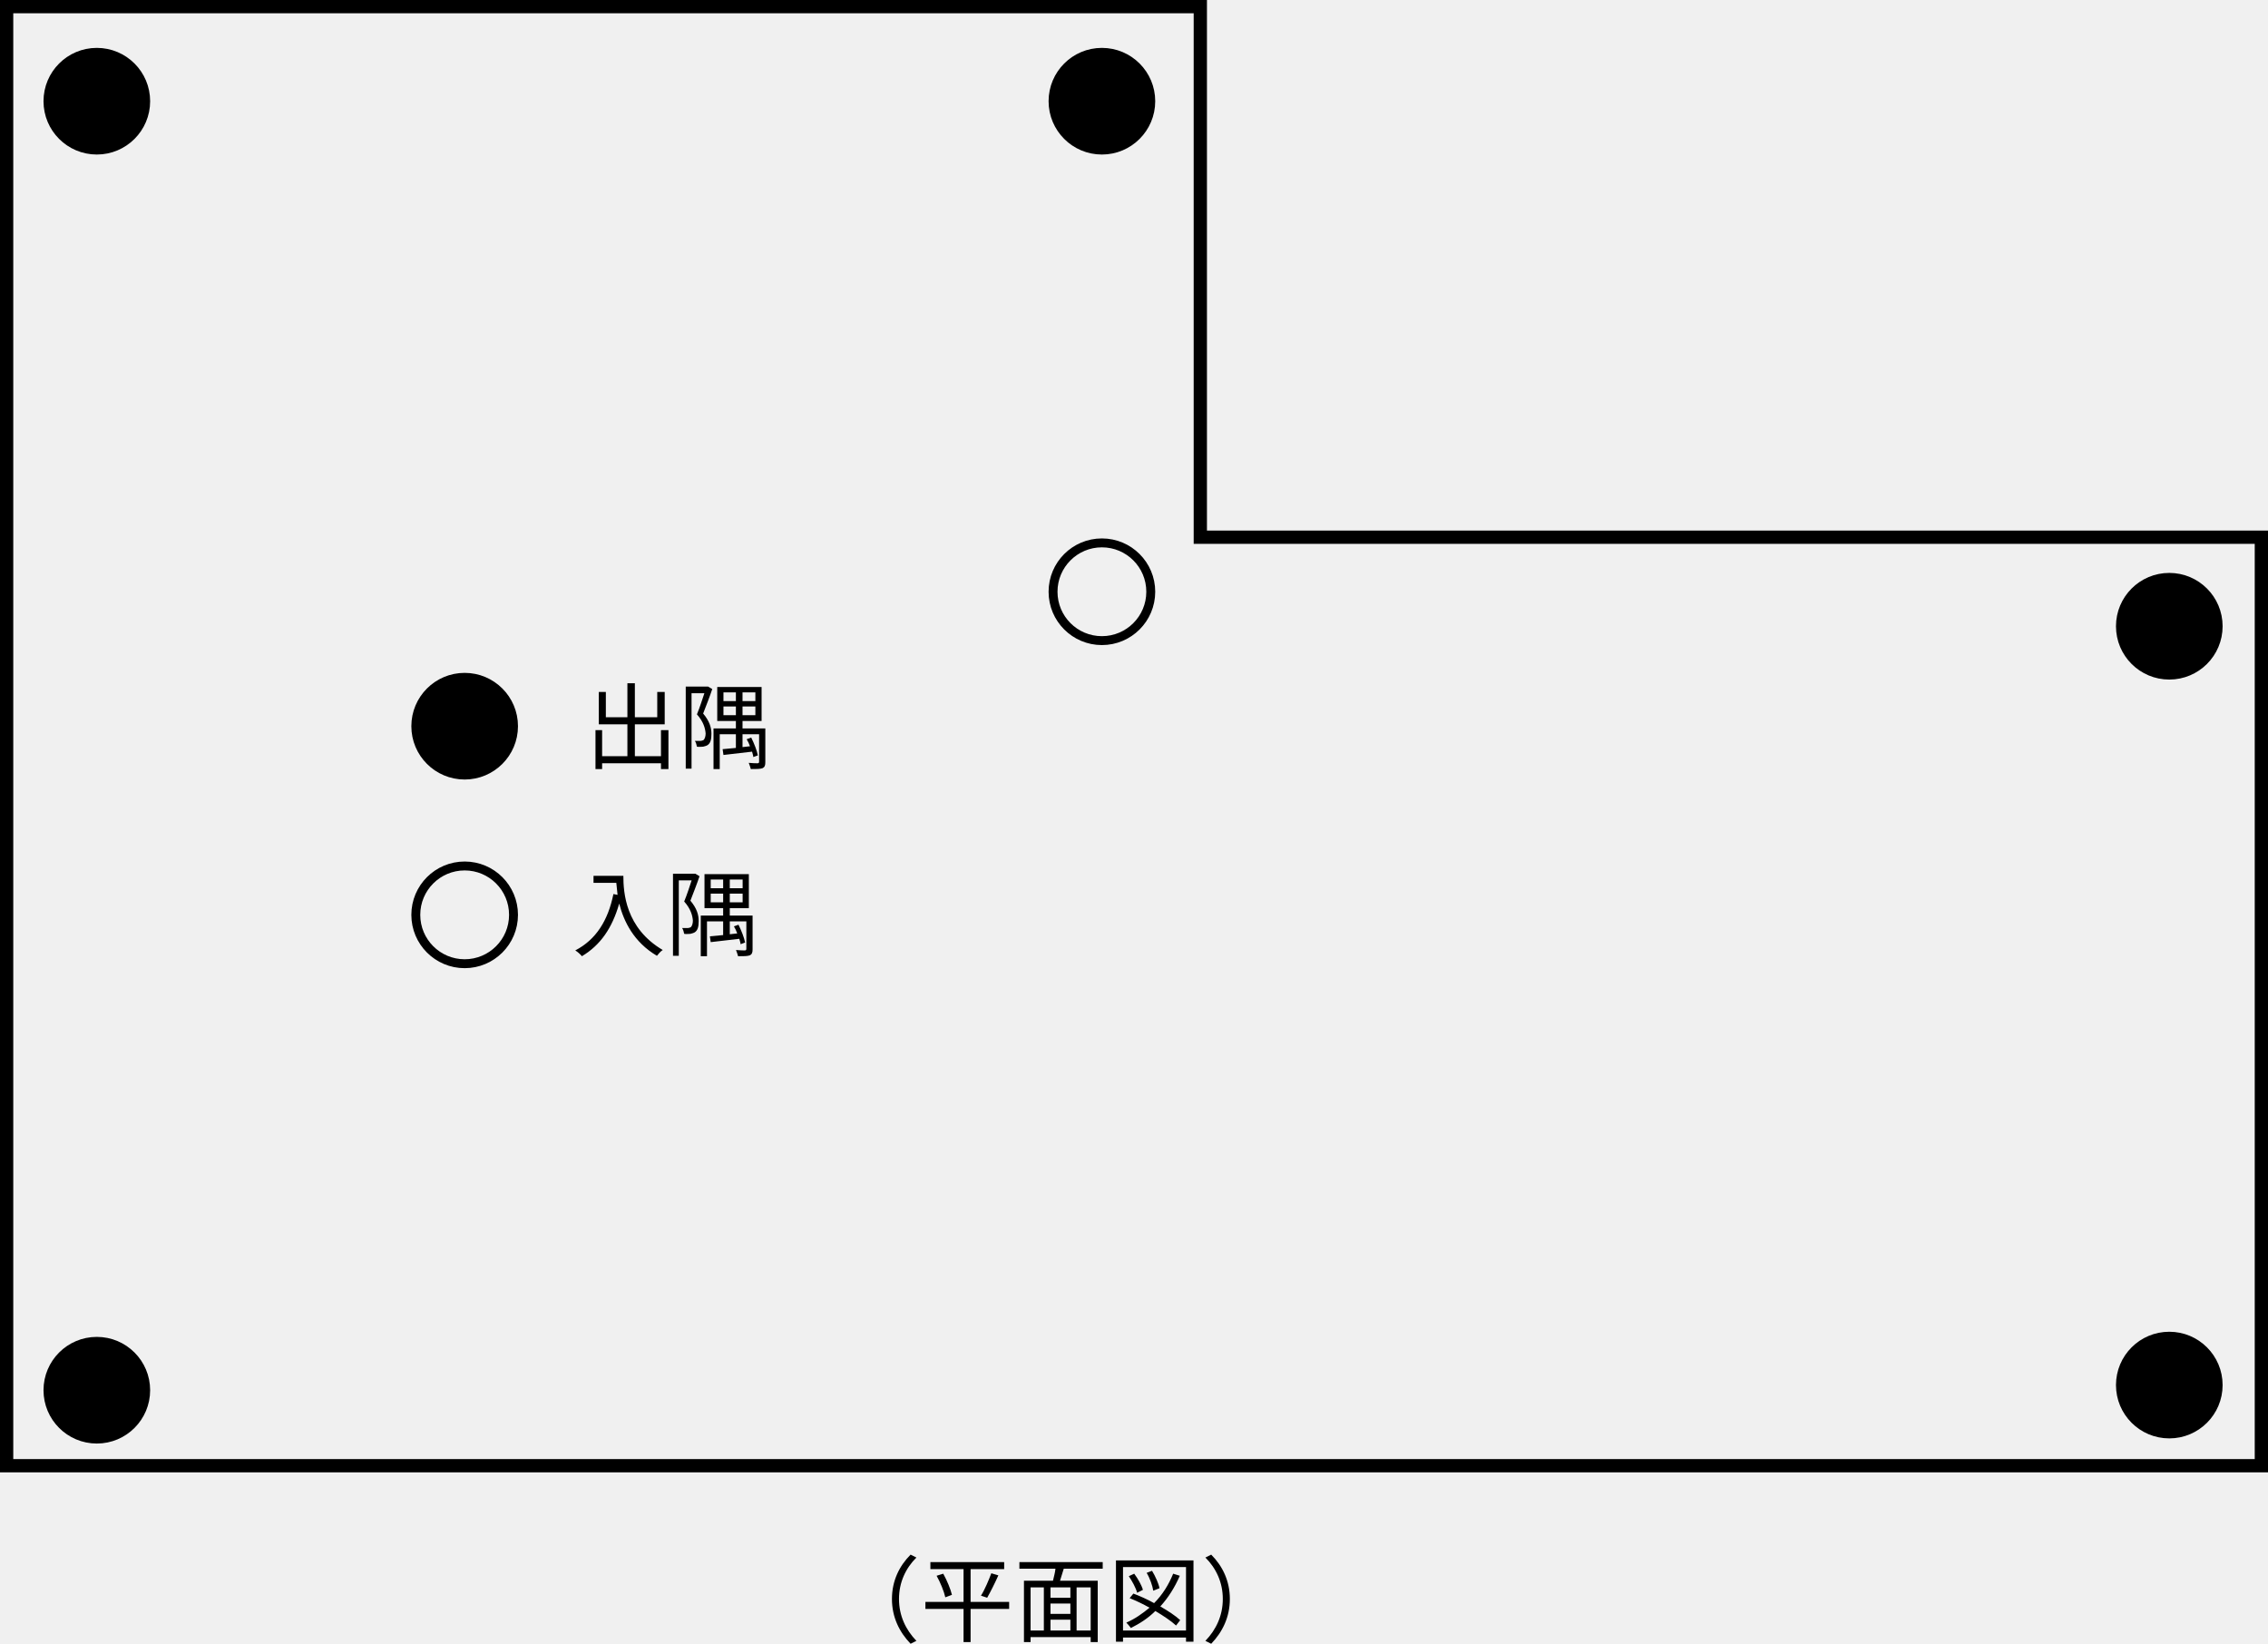
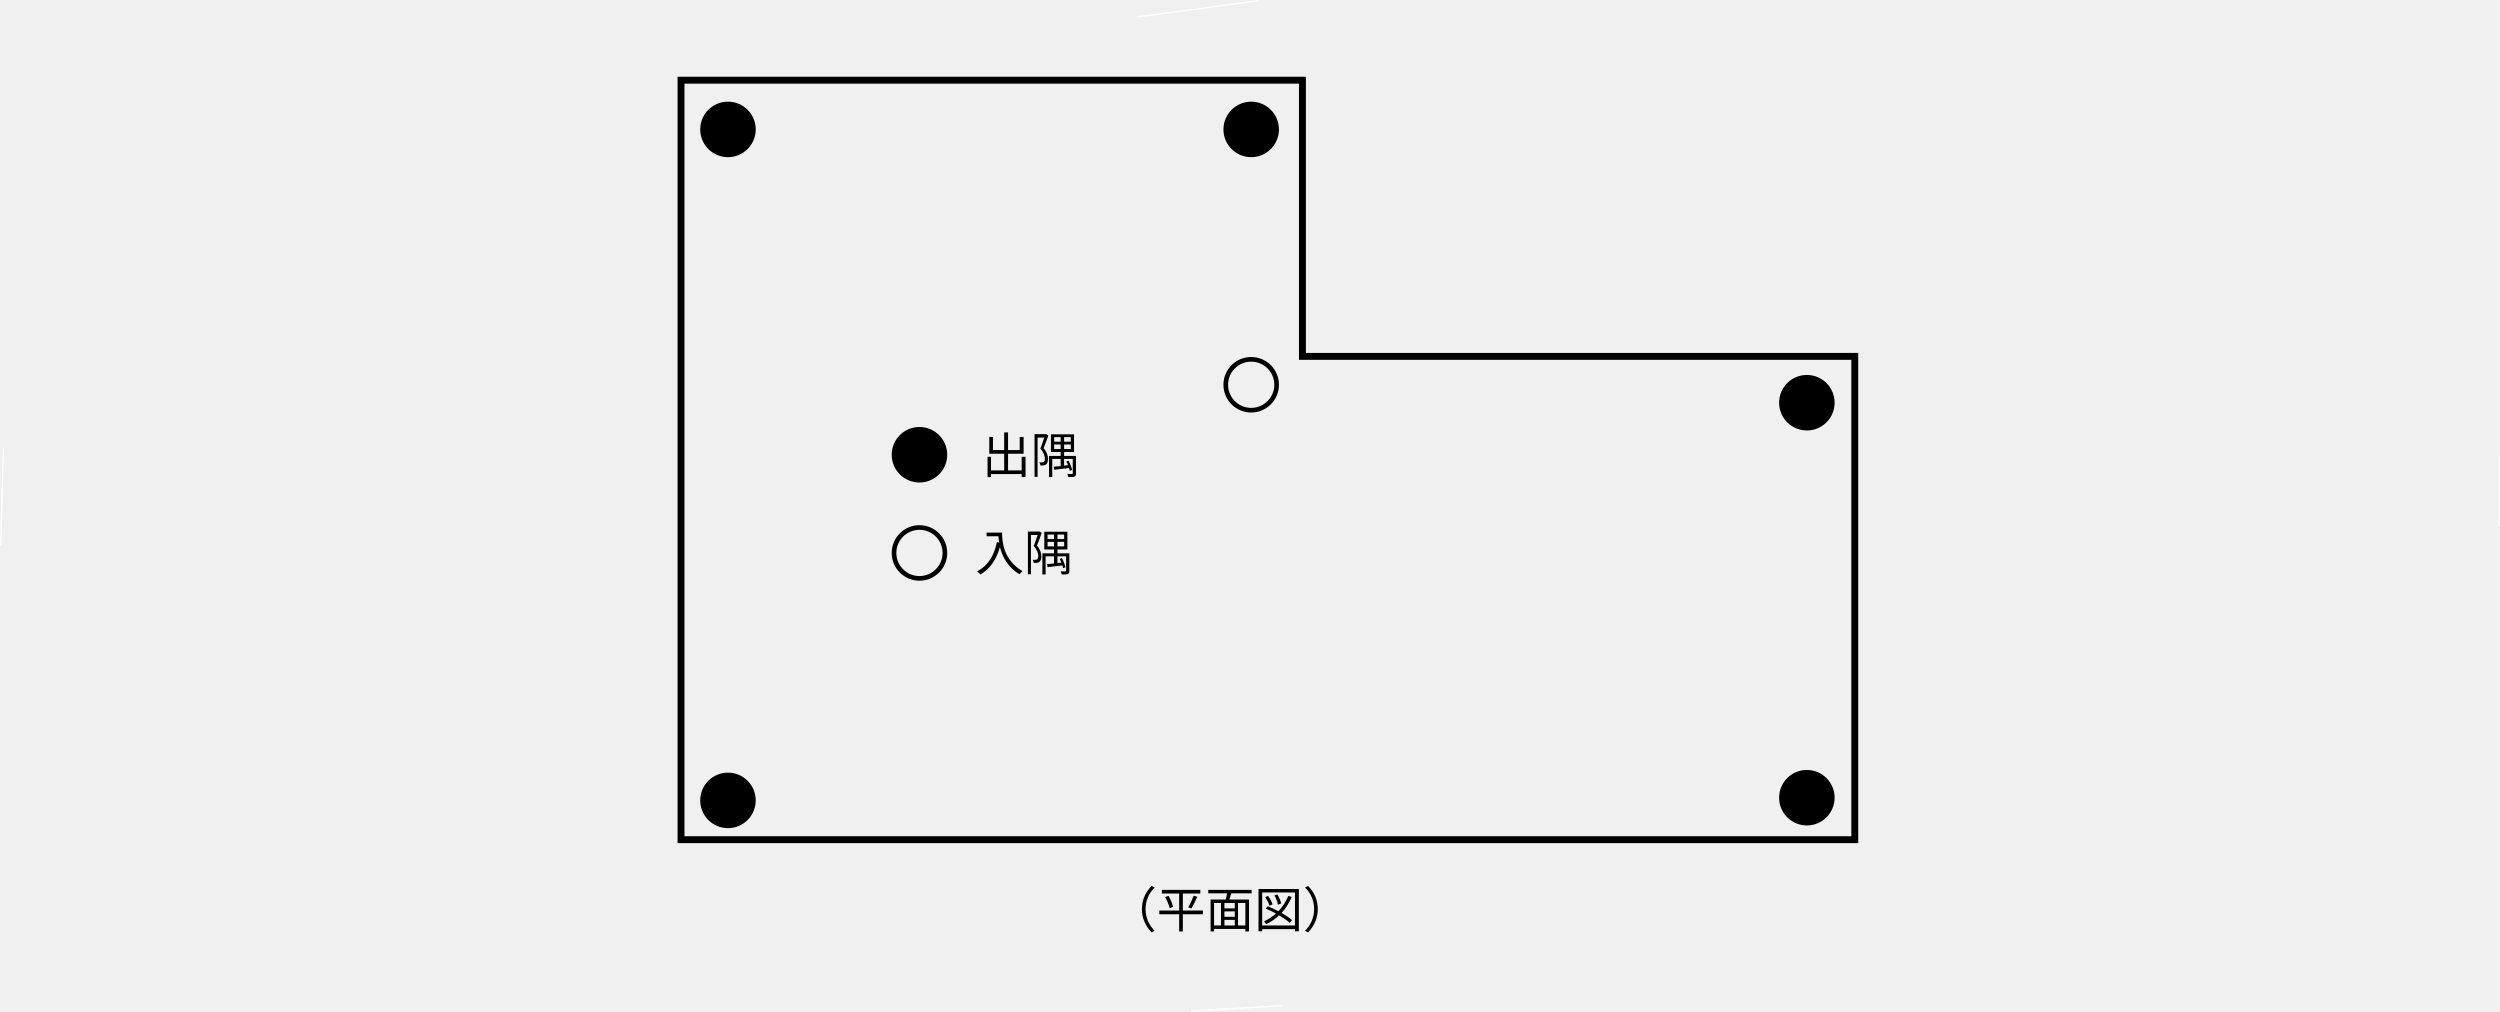
- <svg xmlns="http://www.w3.org/2000/svg" width="85.5mm" height="61.956mm" viewBox="0 0 85.5 61.956" version="1.1" id="svg1">
+ <svg xmlns="http://www.w3.org/2000/svg" width="181.04mm" height="73.268mm" viewBox="0 0 181.04 73.268" version="1.1" id="svg1">
  <defs id="defs1" />
-   <g id="layer1" transform="translate(-44.75,-64.75)" />
-   <g id="layer2" transform="translate(-44.75,-64.75)">
+   <g id="layer1" transform="translate(4.316419,-59.19315)" />
+   <g id="layer2" transform="translate(4.316419,-59.19315)">
    <path style="fill:none;stroke:#000000;stroke-width:0.5;stroke-dasharray:none" d="M 45,65 V 120 H 130 V 85 H 90 v -20 z" id="path1" />
    <circle style="fill:#000000;stroke:#000000;stroke-width:0.336;stroke-dasharray:none" id="path2" cx="48.4" cy="68.565" r="1.842" />
    <circle style="fill:#000000;stroke:#000000;stroke-width:0.336;stroke-dasharray:none" id="circle2" cx="48.4" cy="117.154" r="1.842" />
    <circle style="fill:#000000;stroke:#000000;stroke-width:0.336;stroke-dasharray:none" id="circle3" cx="126.529" cy="116.96" r="1.842" />
    <circle style="fill:#000000;stroke:#000000;stroke-width:0.336;stroke-dasharray:none" id="circle4" cx="126.529" cy="88.356" r="1.842" />
    <circle style="fill:#000000;stroke:#000000;stroke-width:0.336;stroke-dasharray:none" id="circle5" cx="86.29" cy="68.565" r="1.842" />
    <circle style="fill:none;stroke:#000000;stroke-width:0.336;stroke-dasharray:none" id="circle6" cx="86.29" cy="87.056" r="1.842" />
  </g>
-   <g id="layer3" transform="translate(-44.75,-64.75)">
+   <g id="layer3" transform="translate(4.316419,-59.19315)">
    <g id="g9" transform="translate(2.741939,-34.5141)">
      <circle style="fill:#000000;stroke:#000000;stroke-width:0.336;stroke-dasharray:none" id="circle7" cx="59.525" cy="126.638" r="1.842" />
      <text xml:space="preserve" style="font-style:normal;font-variant:normal;font-weight:normal;font-stretch:normal;font-size:3.528px;font-family:'Noto Sans';-inkscape-font-specification:'Noto Sans, Normal';font-variant-ligatures:normal;font-variant-caps:normal;font-variant-numeric:normal;font-variant-east-asian:normal;writing-mode:lr-tb;fill:#000000;stroke:none;stroke-width:0.2;stroke-dasharray:none" x="64.051" y="127.97" id="text8">
        <tspan id="tspan8" style="font-style:normal;font-variant:normal;font-weight:normal;font-stretch:normal;font-size:3.528px;font-family:'Noto Sans';-inkscape-font-specification:'Noto Sans, Normal';font-variant-ligatures:normal;font-variant-caps:normal;font-variant-numeric:normal;font-variant-east-asian:normal;writing-mode:lr-tb;fill:#000000;stroke:none;stroke-width:0.2;stroke-dasharray:none" x="64.051" y="127.97">出隅</tspan>
      </text>
    </g>
    <g id="g10" transform="translate(2.741939,-34.5141)">
      <circle style="fill:none;stroke:#000000;stroke-width:0.336;stroke-dasharray:none" id="circle8" cx="59.525" cy="133.749" r="1.842" />
      <text xml:space="preserve" style="font-style:normal;font-variant:normal;font-weight:normal;font-stretch:normal;font-size:3.528px;font-family:'Noto Sans';-inkscape-font-specification:'Noto Sans, Normal';font-variant-ligatures:normal;font-variant-caps:normal;font-variant-numeric:normal;font-variant-east-asian:normal;writing-mode:lr-tb;fill:#000000;stroke:none;stroke-width:0.2;stroke-dasharray:none" x="63.569" y="135.025" id="text9">
        <tspan id="tspan9" style="stroke-width:0.2" x="63.569" y="135.025">入隅</tspan>
      </text>
    </g>
    <text xml:space="preserve" style="font-style:normal;font-variant:normal;font-weight:normal;font-stretch:normal;font-size:3.528px;font-family:'Noto Sans';-inkscape-font-specification:'Noto Sans, Normal';font-variant-ligatures:normal;font-variant-caps:normal;font-variant-numeric:normal;font-variant-east-asian:normal;writing-mode:lr-tb;fill:#000000;stroke:none;stroke-width:0.2;stroke-dasharray:none" x="75.921" y="126.367" id="text10">
      <tspan id="tspan10" style="stroke-width:0.2" x="75.921" y="126.367">（平面図）</tspan>
    </text>
+     <path style="fill:#000000;stroke:#ffffff;stroke-width:0.1" d="m -4.07,91.649 -0.197,7.081" id="path3" />
+     <path style="fill:#000000;stroke:#ffffff;stroke-width:0.1" d="m 176.674,92.205 v 5.114" id="path4" />
+     <path style="fill:#000000;stroke:#ffffff;stroke-width:0.1" d="m 81.924,132.411 6.687,-0.393" id="path5" />
+     <path style="fill:#000000;stroke:#ffffff;stroke-width:0.1" d="m 77.99,60.423 8.851,-1.18" id="path6" />
  </g>
</svg>
